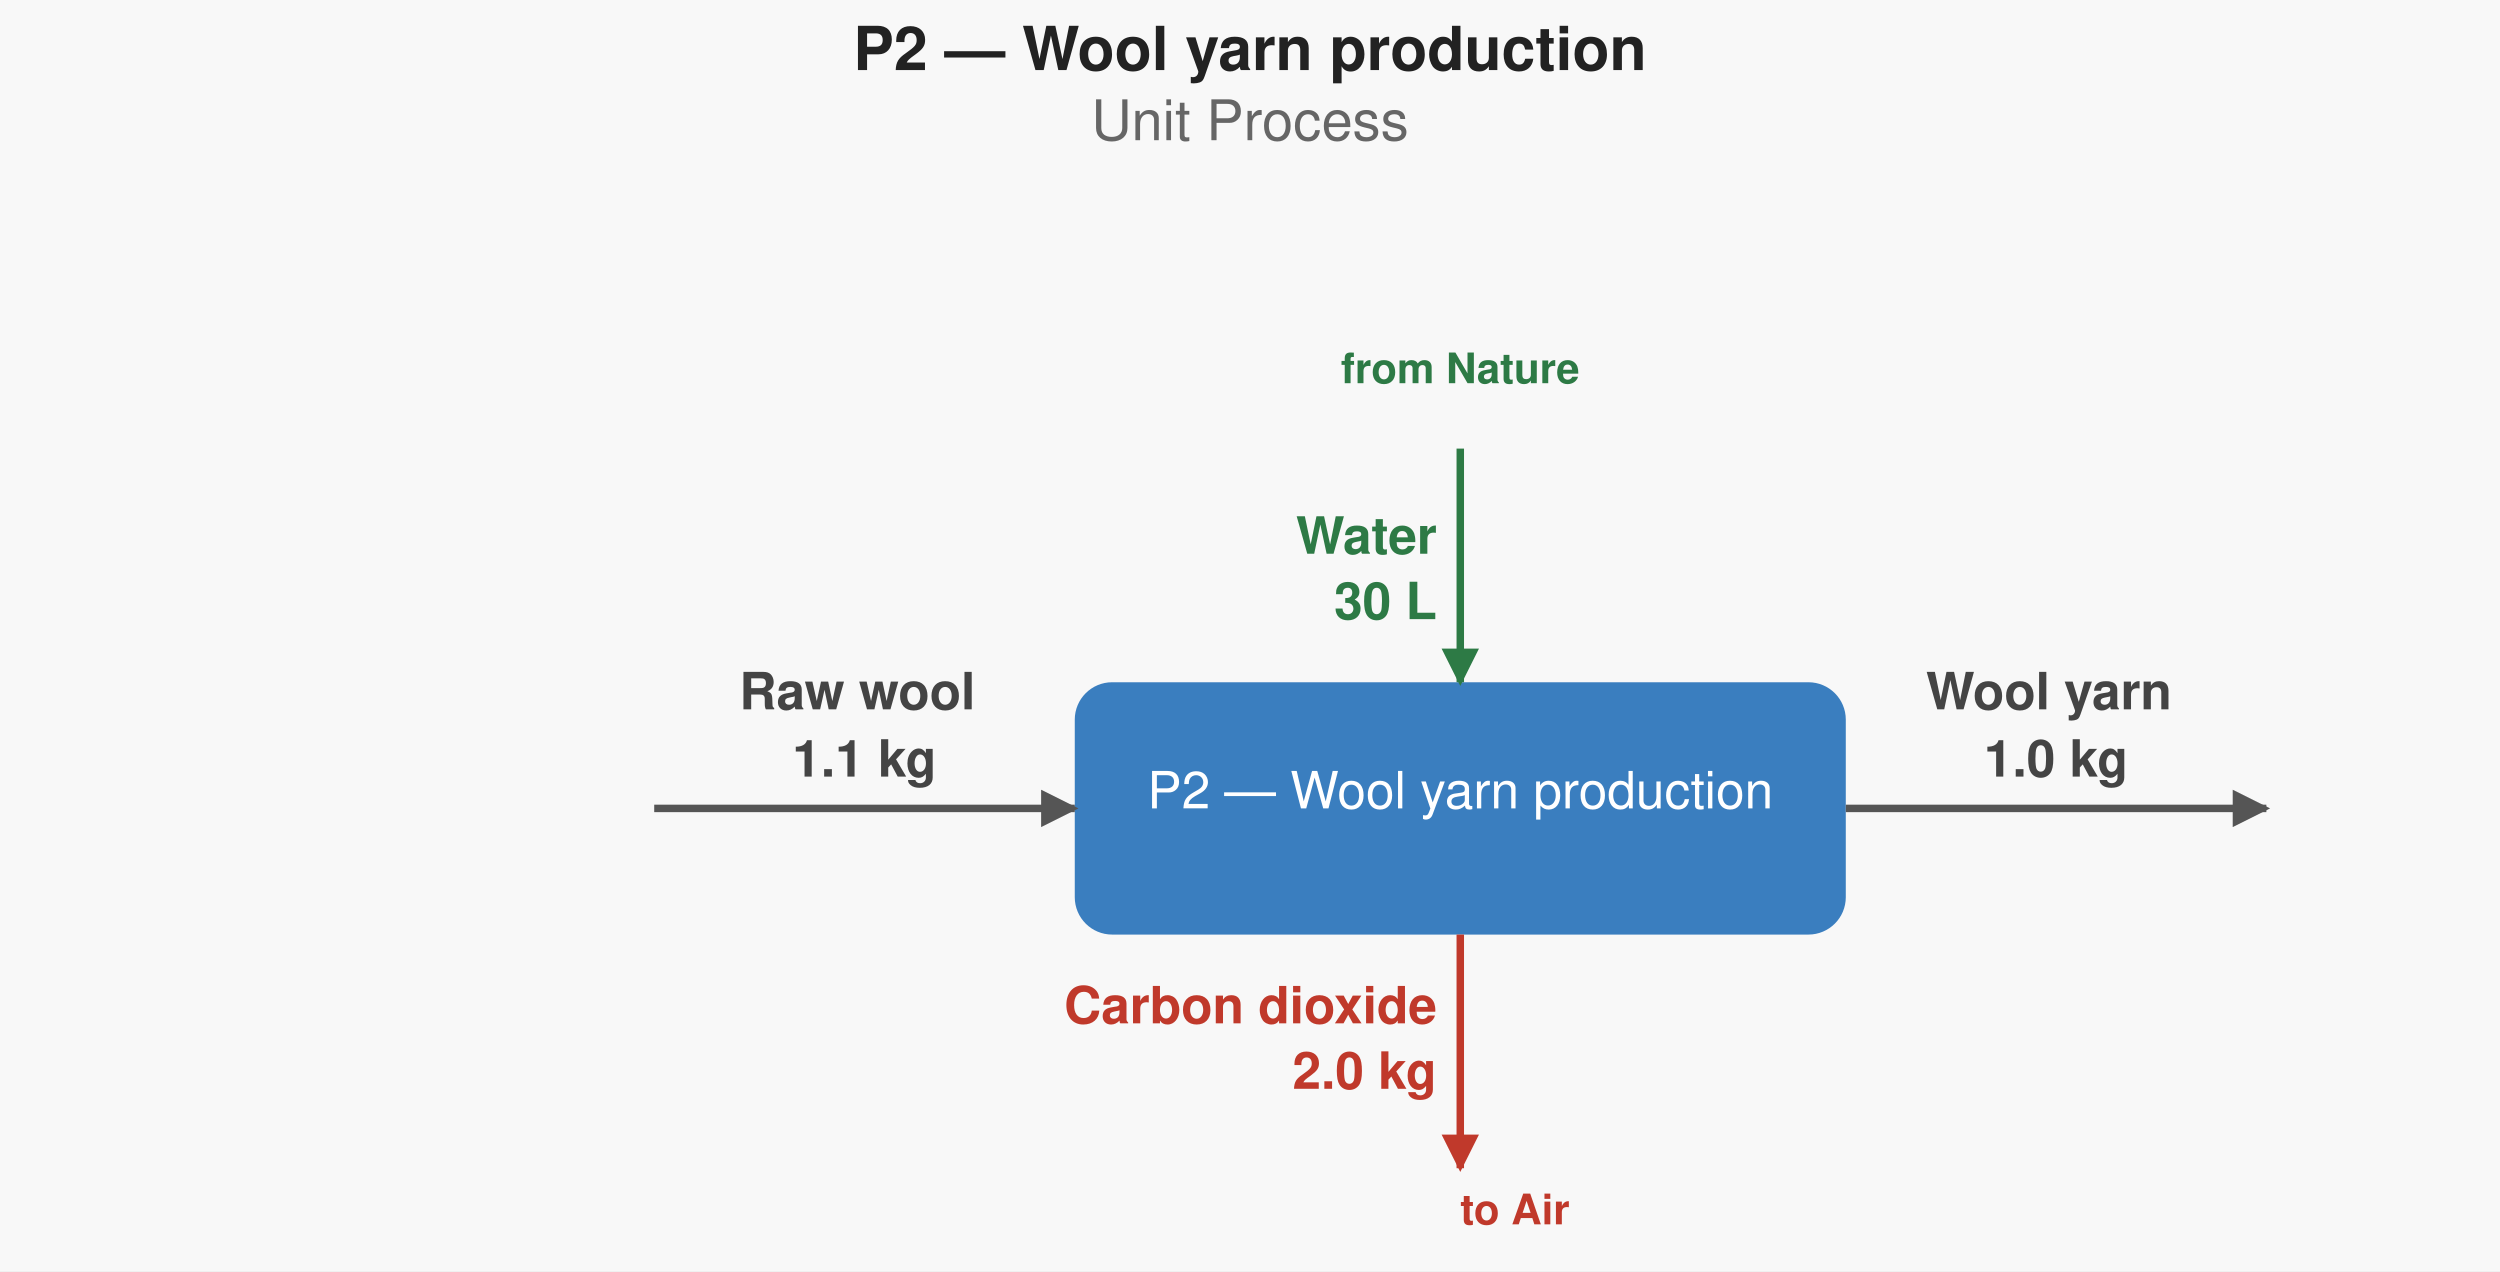
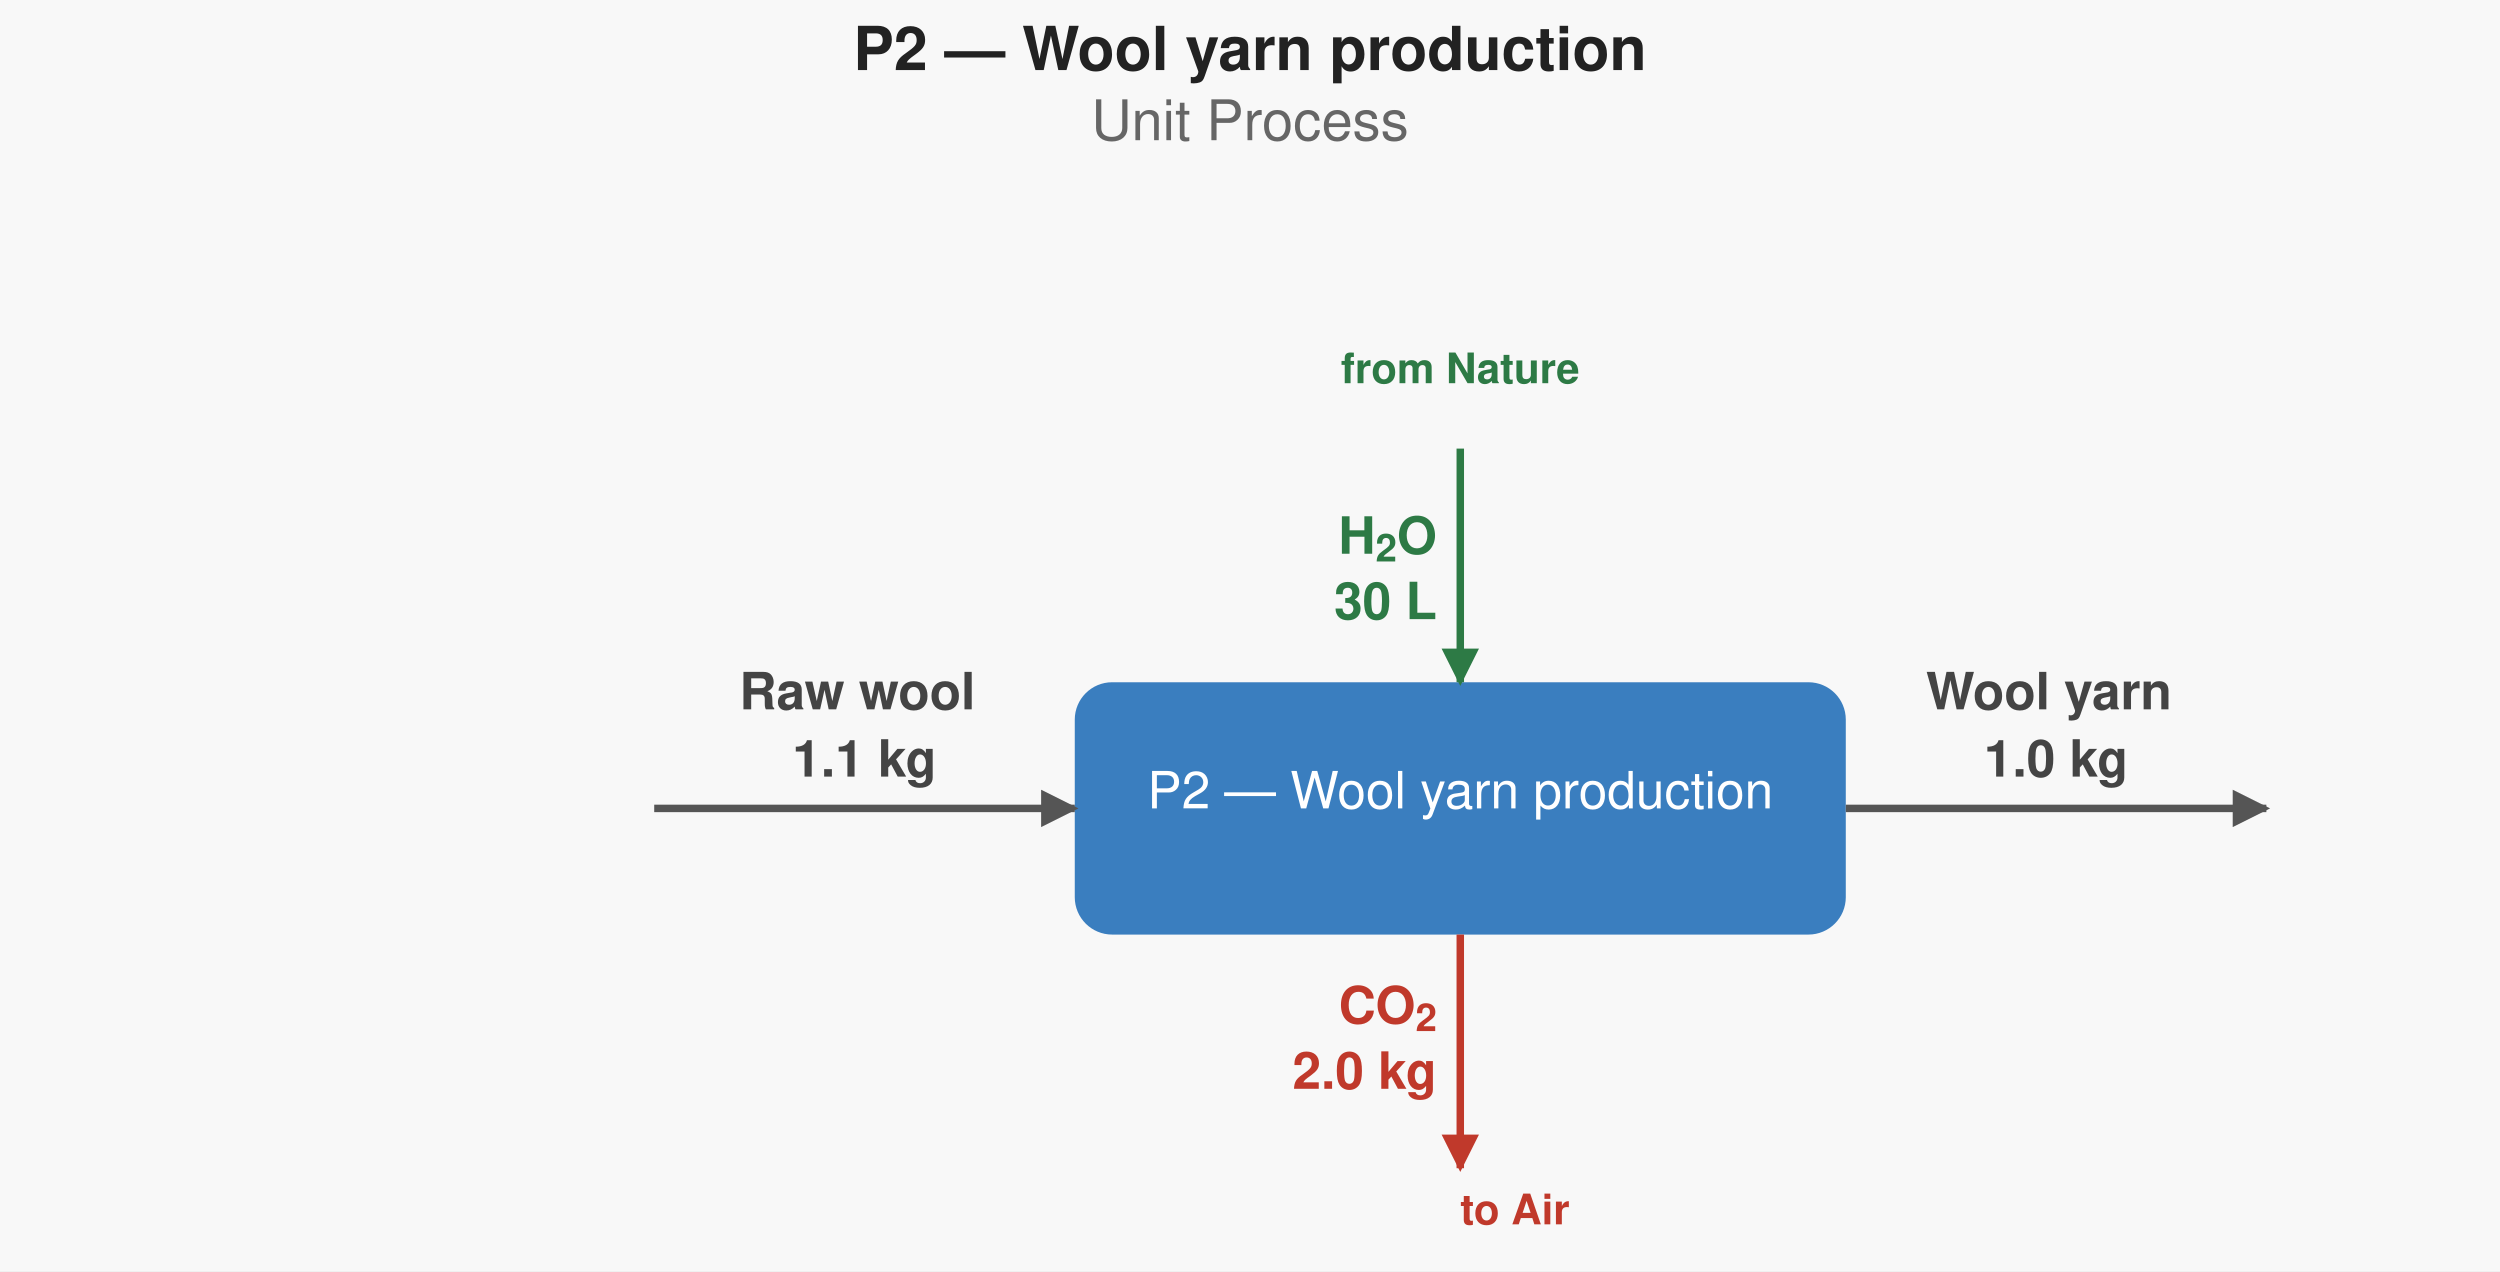
<svg xmlns="http://www.w3.org/2000/svg" width="535.0" height="272.0" viewBox="0 0 535.0 272.0">
  <rect x="0" y="0" width="535.0" height="272.0" fill="#f8f8f8" />
  <defs>
    <marker id="arr" viewBox="0 0 10 10" refX="9" refY="5" markerWidth="5" markerHeight="5" orient="auto">
      <path d="M0,0 L10,5 L0,10 z" fill="#555555" />
    </marker>
    <marker id="arr-green" viewBox="0 0 10 10" refX="9" refY="5" markerWidth="5" markerHeight="5" orient="auto">
      <path d="M0,0 L10,5 L0,10 z" fill="#2d7a45" />
    </marker>
    <marker id="arr-red" viewBox="0 0 10 10" refX="9" refY="5" markerWidth="5" markerHeight="5" orient="auto">
      <path d="M0,0 L10,5 L0,10 z" fill="#c0392b" />
    </marker>
  </defs>
  <text x="267.5" y="15.0" text-anchor="middle" dominant-baseline="auto" font-family="Helvetica,Arial,sans-serif" font-size="13" font-weight="bold" fill="#222">P2 — Wool yarn production</text>
  <text x="267.5" y="30.0" text-anchor="middle" dominant-baseline="auto" font-family="Helvetica,Arial,sans-serif" font-size="12" font-weight="normal" fill="#666">Unit Process</text>
  <rect x="230.0" y="146.0" width="165" height="54" rx="8" fill="#3a7ebf" />
  <text x="312.5" y="173.0" text-anchor="middle" dominant-baseline="auto" font-family="Helvetica,Arial,sans-serif" font-size="11" font-weight="normal" fill="white">P2 — Wool yarn production</text>
  <line x1="395.0" y1="173.0" x2="485.0" y2="173.0" stroke="#555555" stroke-width="1.6" marker-end="url(#arr)" />
  <text text-anchor="middle" font-family="Helvetica,Arial,sans-serif" font-size="11" font-weight="bold" fill="#444">
    <tspan x="440.0" y="151.8" dominant-baseline="auto">Wool yarn</tspan>
    <tspan x="440.0" y="166.2" dominant-baseline="auto">1.0 kg</tspan>
  </text>
  <line x1="140.0" y1="173.0" x2="230.0" y2="173.0" stroke="#555555" stroke-width="1.6" marker-end="url(#arr)" />
  <text text-anchor="middle" font-family="Helvetica,Arial,sans-serif" font-size="11" font-weight="bold" fill="#444">
    <tspan x="185.0" y="151.8" dominant-baseline="auto">Raw wool</tspan>
    <tspan x="185.0" y="166.2" dominant-baseline="auto">1.1 kg</tspan>
  </text>
  <text x="312.5" y="82.0" text-anchor="middle" dominant-baseline="auto" font-family="Helvetica,Arial,sans-serif" font-size="9" font-weight="bold" fill="#2d7a45">from Nature</text>
  <line x1="312.5" y1="96.0" x2="312.5" y2="146.0" stroke="#2d7a45" stroke-width="1.6" marker-end="url(#arr-green)" />
-   <text x="307.5" y="118.5" text-anchor="end" dominant-baseline="auto" font-family="Helvetica,Arial,sans-serif" font-size="11" font-weight="bold" fill="#2d7a45">Water</text>
+   <text x="307.5" y="118.5" text-anchor="end" dominant-baseline="auto" font-family="Helvetica,Arial,sans-serif" font-size="11" font-weight="bold" fill="#2d7a45">H<tspan baseline-shift="sub" font-size="0.75em">2</tspan>O</text>
  <text x="307.5" y="132.5" text-anchor="end" dominant-baseline="auto" font-family="Helvetica,Arial,sans-serif" font-size="11" font-weight="bold" fill="#2d7a45">30 L</text>
  <line x1="312.5" y1="200.0" x2="312.5" y2="250.0" stroke="#c0392b" stroke-width="1.6" marker-end="url(#arr-red)" />
-   <text x="307.5" y="219.0" text-anchor="end" dominant-baseline="auto" font-family="Helvetica,Arial,sans-serif" font-size="11" font-weight="bold" fill="#c0392b">Carbon dioxide</text>
+   <text x="307.5" y="219.0" text-anchor="end" dominant-baseline="auto" font-family="Helvetica,Arial,sans-serif" font-size="11" font-weight="bold" fill="#c0392b">CO<tspan baseline-shift="sub" font-size="0.75em">2</tspan>
+   </text>
  <text x="307.5" y="233.0" text-anchor="end" dominant-baseline="auto" font-family="Helvetica,Arial,sans-serif" font-size="11" font-weight="bold" fill="#c0392b">2.0 kg</text>
  <text x="312.5" y="262.0" text-anchor="start" dominant-baseline="auto" font-family="Helvetica,Arial,sans-serif" font-size="9" font-weight="bold" fill="#c0392b">to Air</text>
</svg>
